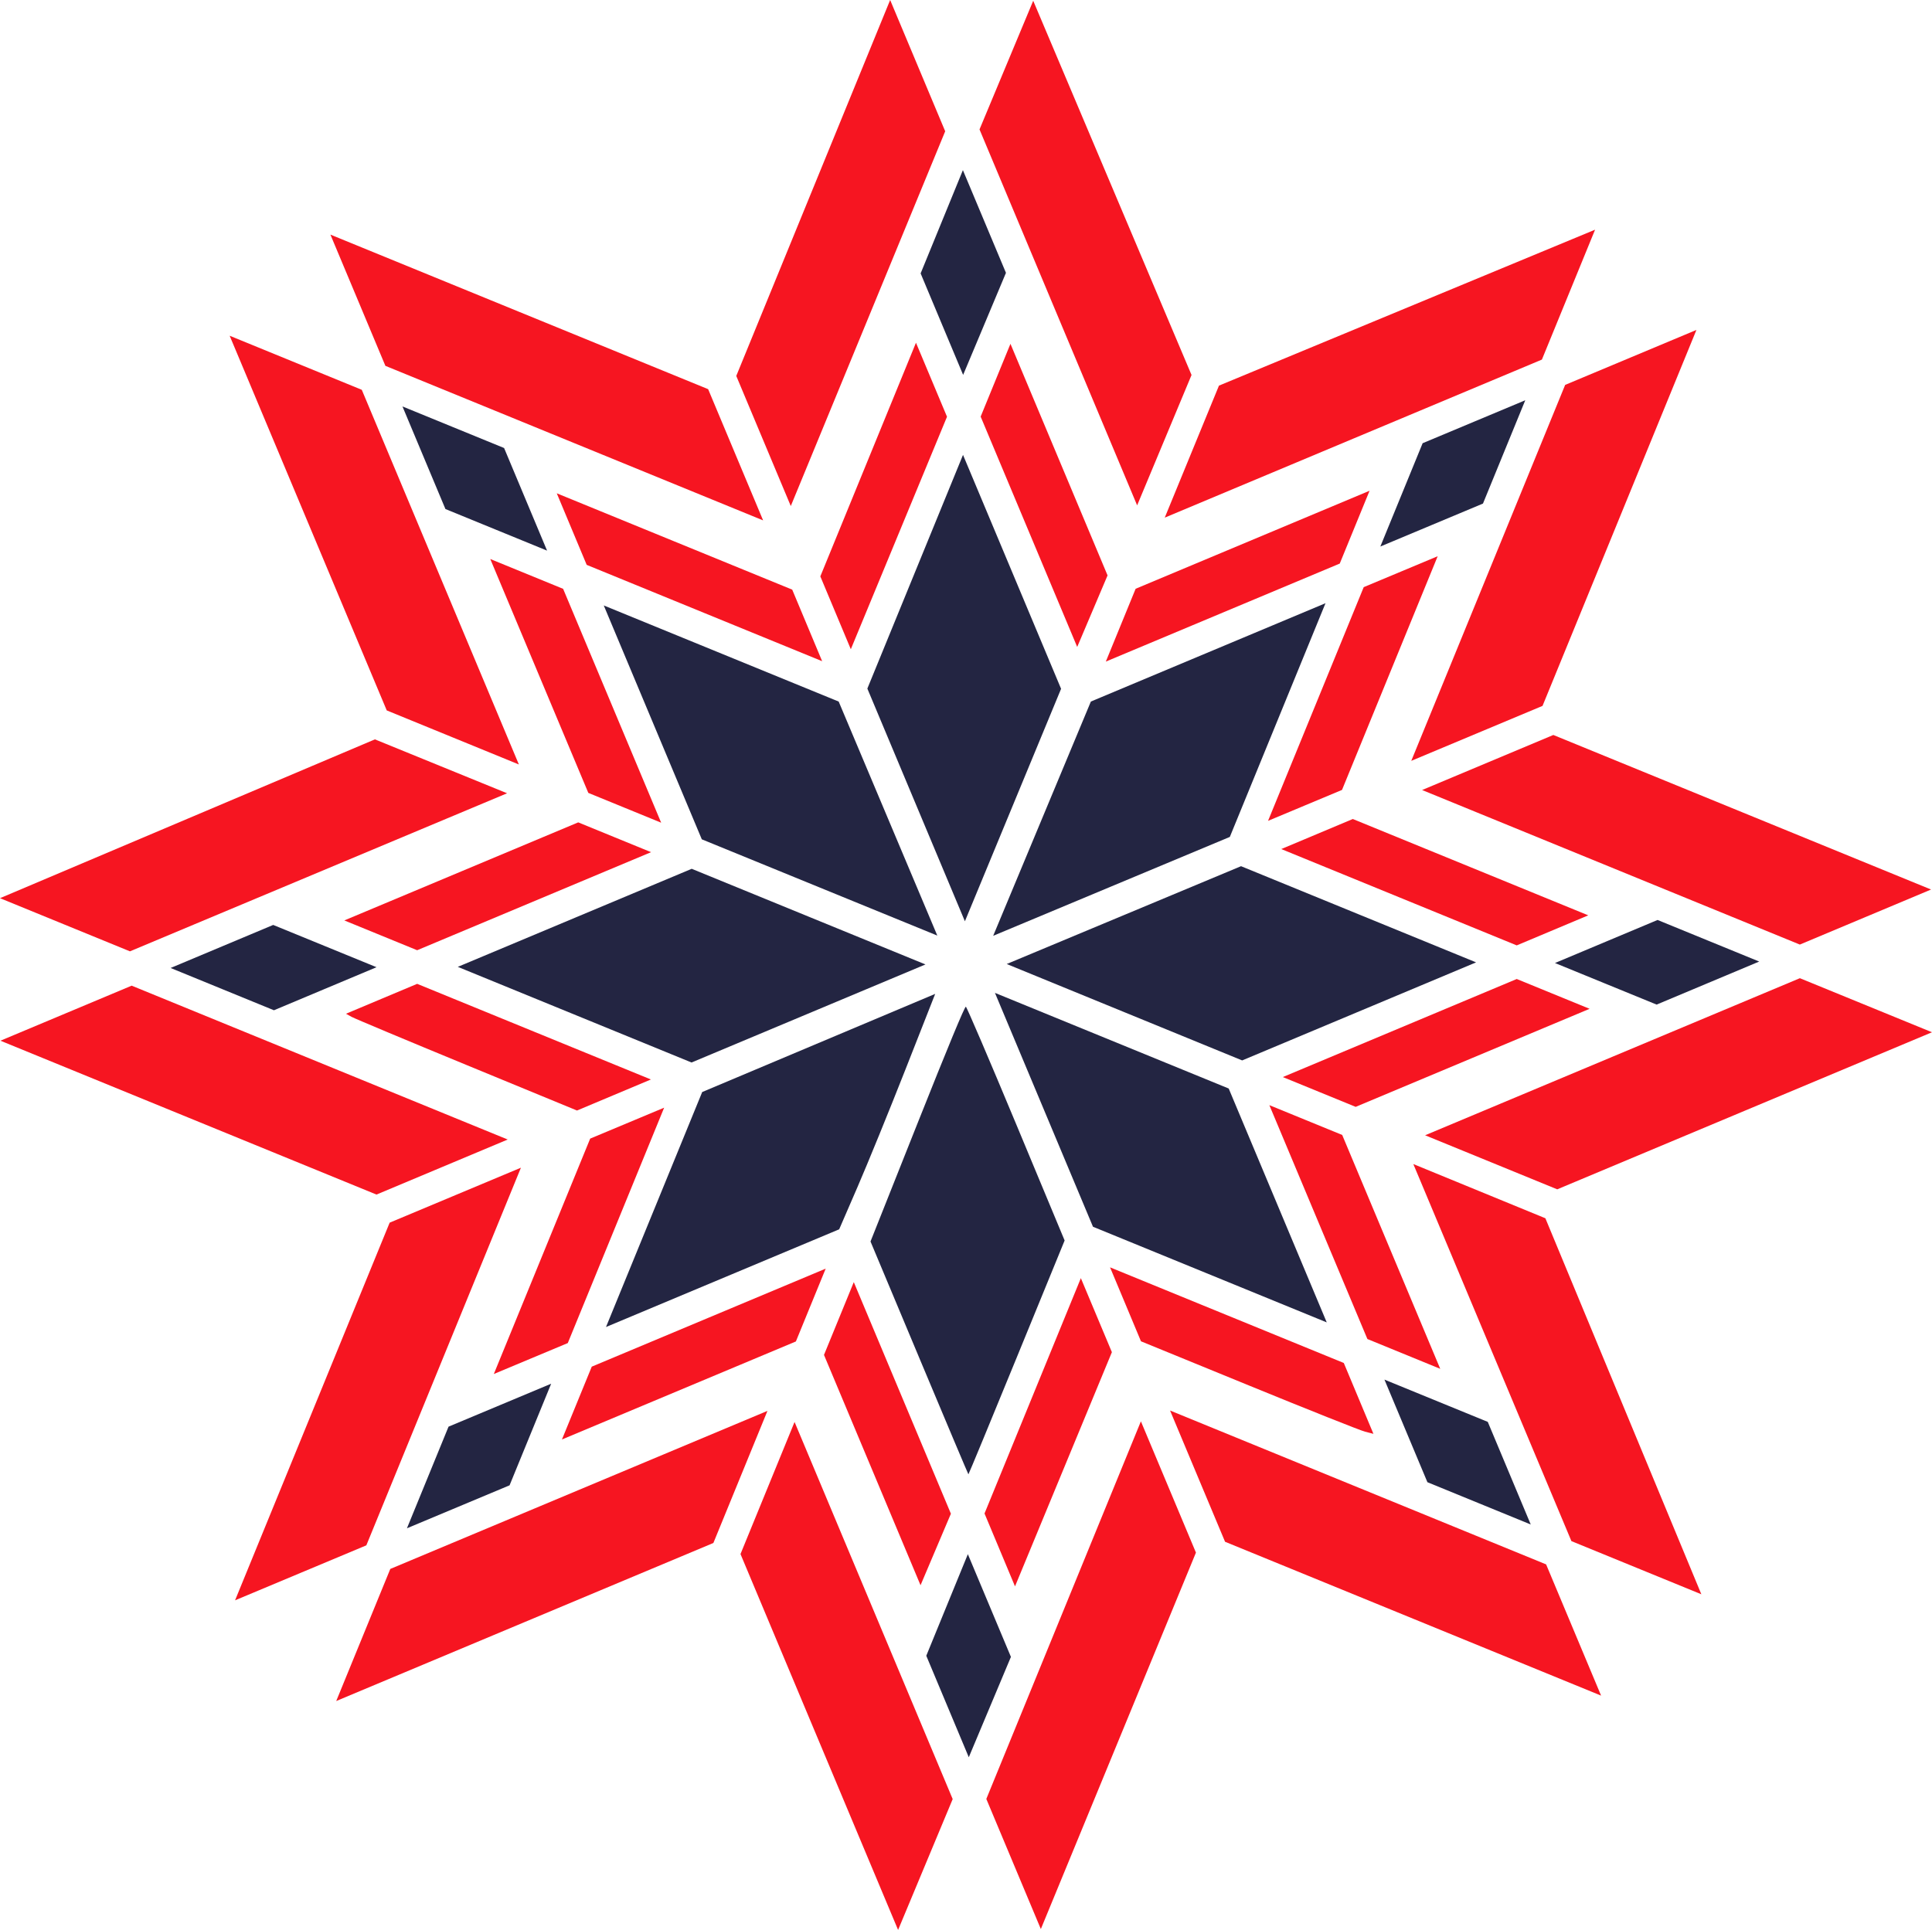
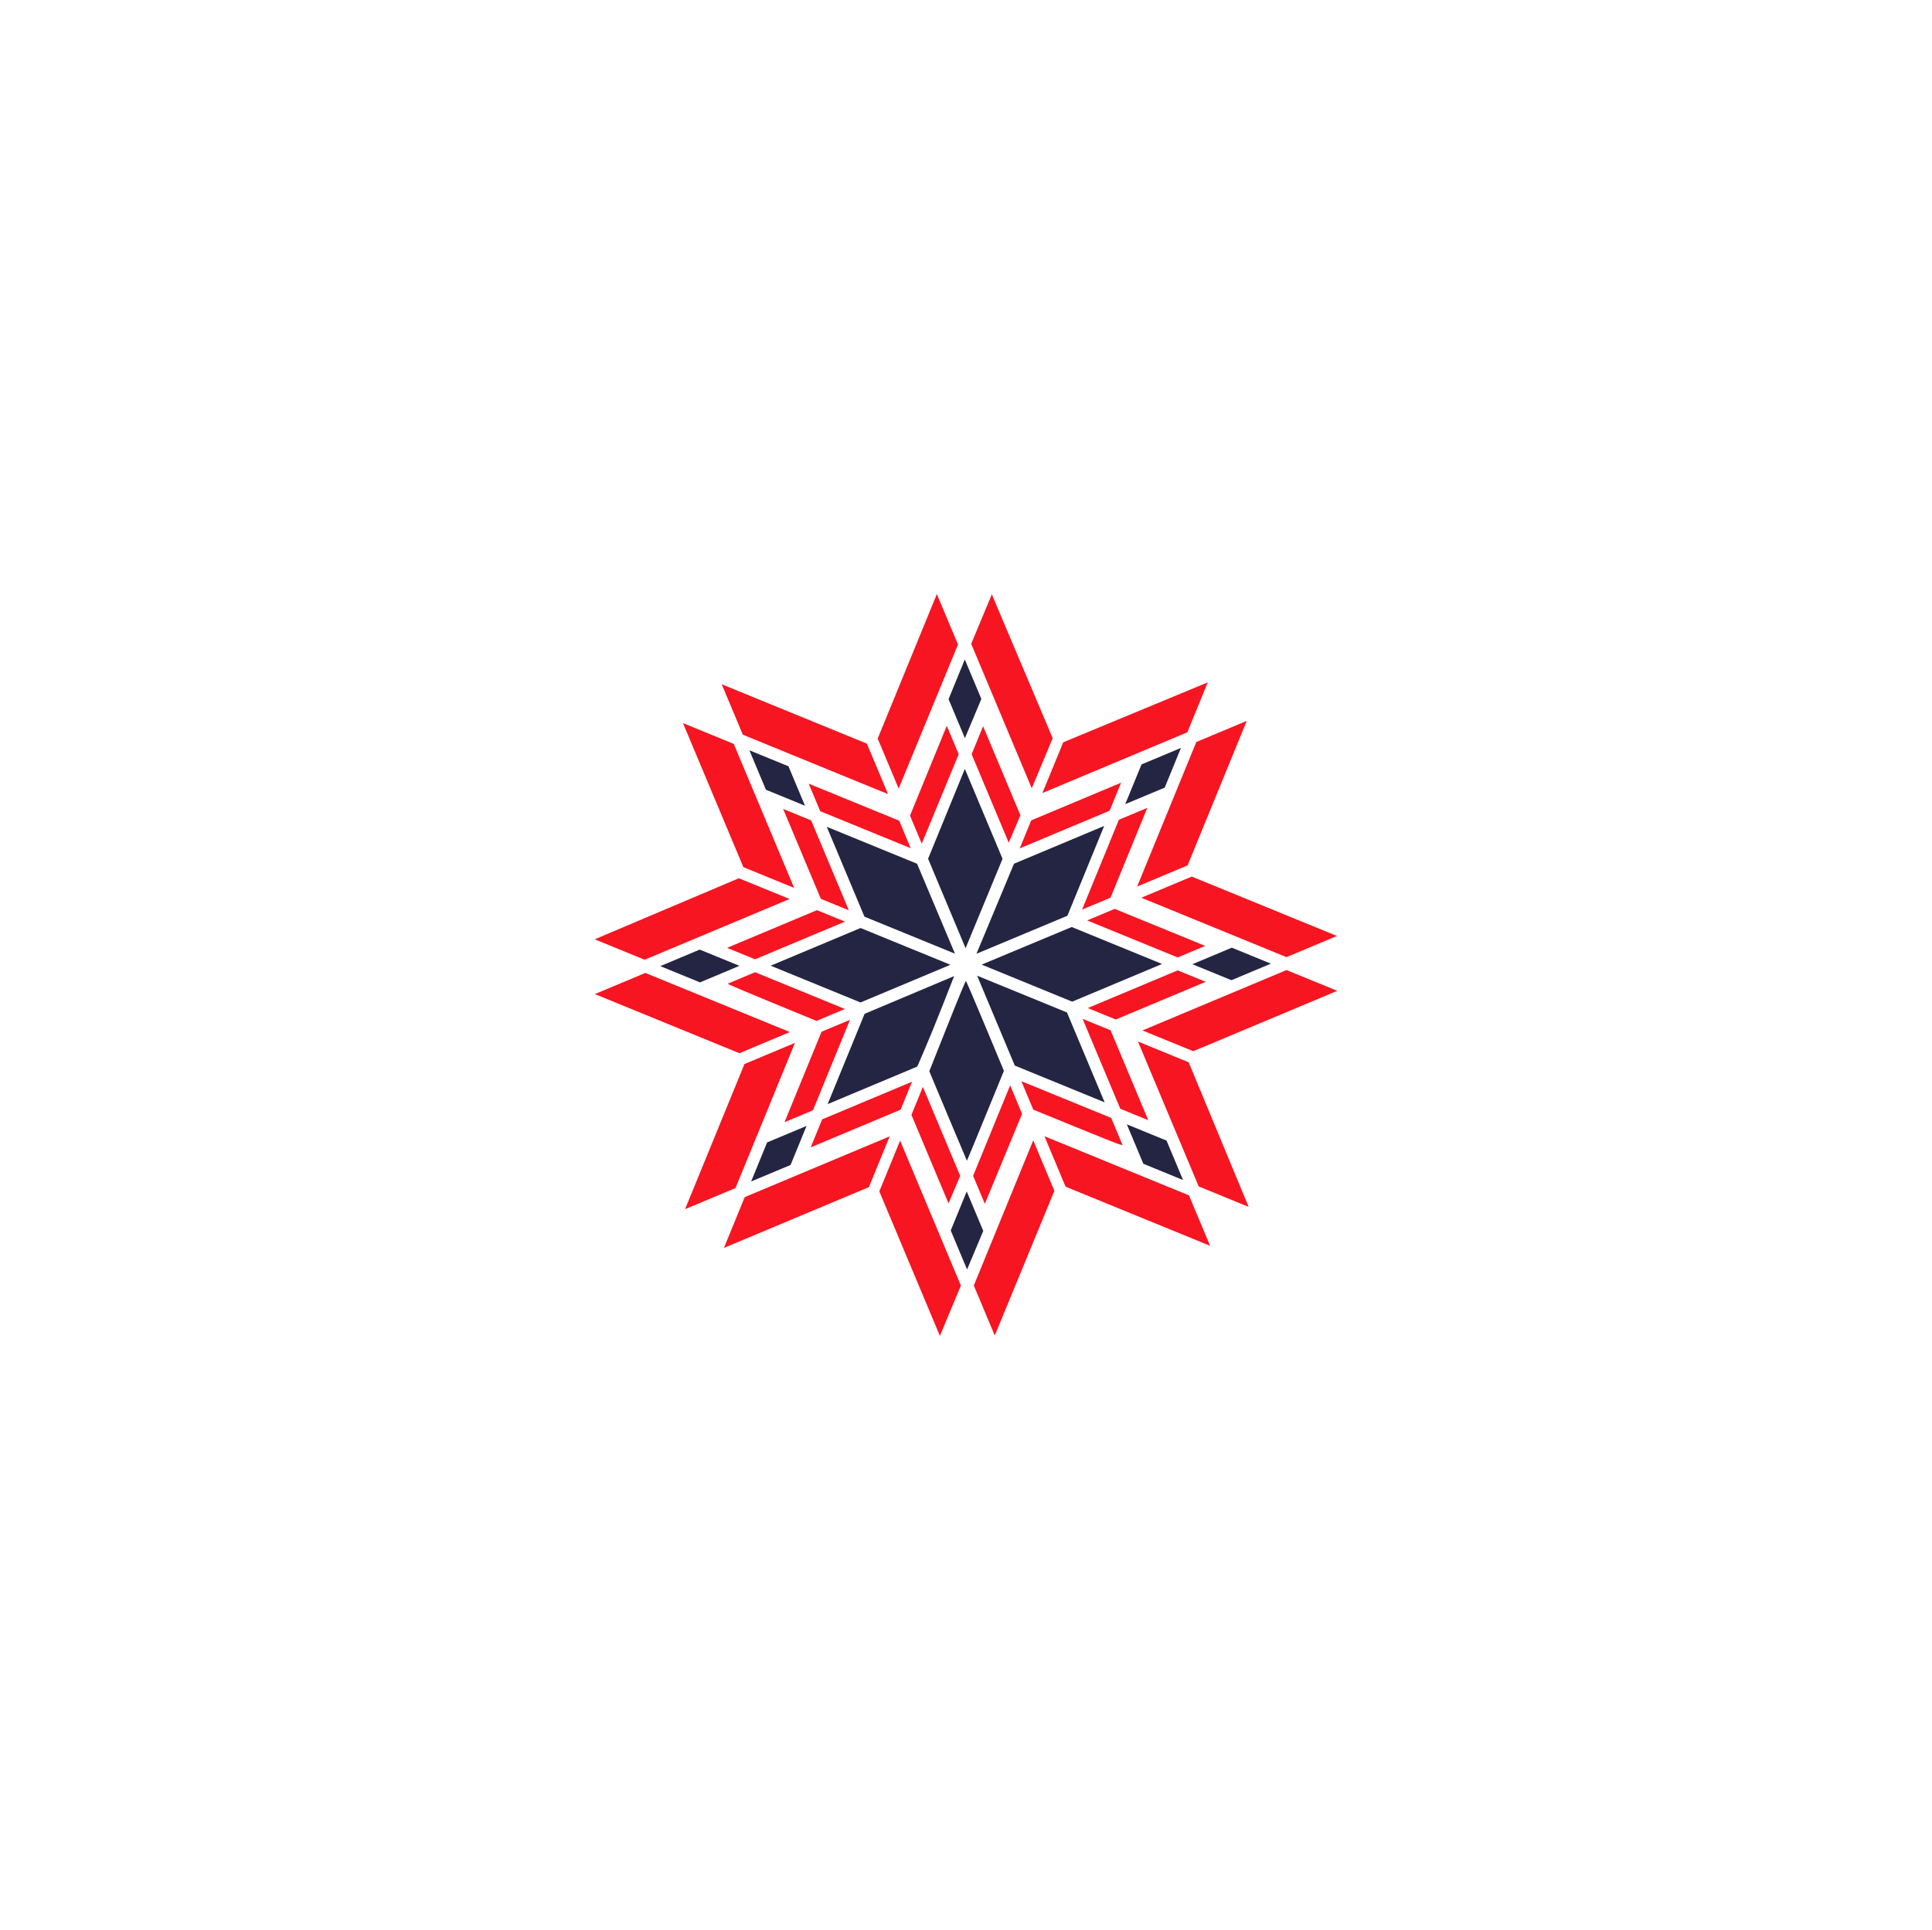
- <svg xmlns="http://www.w3.org/2000/svg" width="402.514" height="402.183" viewBox="0 0 106.499 106.411" version="1.1" id="svg5" xml:space="preserve">
+ <svg xmlns="http://www.w3.org/2000/svg" width="737.057" height="736.451" viewBox="0 0 195.013 194.853" version="1.1" id="svg5" xml:space="preserve">
  <defs id="defs2" />
-   <g id="layer1" transform="translate(8.617977,15.72667)">
-     <g id="g1329" transform="matrix(0.3529056,0.1444268,-0.1444268,0.3529056,28.11458,-14.31696)">
+   <g id="layer1" transform="translate(52.8752,59.94749)">
+     <g id="g1329" transform="matrix(0.2483789,0.1016492,-0.1016492,0.2483789,33.00665,1.024371)">
      <g id="g415" style="fill:#232542;fill-opacity:1">
        <path style="fill:#232542;fill-opacity:1;stroke-width:0.265" d="m 124.055,22.552 v -8.07 l 5.689,-5.684 5.689,-5.684 v 8.07 8.07 l -5.689,5.684 -5.689,5.684 z" id="path397" />
        <path style="fill:#232542;fill-opacity:1;stroke-width:0.265" d="m 53.213,24.872 -5.622,-5.627 V 11.178 3.111 l 5.693,5.693 5.693,5.693 -0.07,8.001 -0.07,8.001 z" id="path395" />
        <path style="fill:#232542;fill-opacity:1;stroke-width:0.265" d="m 175.913,71.107 5.684,-5.689 h 7.938 7.938 l -5.684,5.689 -5.684,5.689 h -7.938 -7.938 z" id="path369" />
        <path style="fill:#232542;fill-opacity:1;stroke-width:0.265" d="m -8.766,71.107 -5.684,-5.689 h 7.938 7.938 l 5.684,5.689 5.684,5.689 h -7.937 -7.938 z" id="path367" />
        <path style="fill:#232542;fill-opacity:1;stroke-width:0.265" d="M 76.099,90.621 63.201,77.72 V 59.465 41.21 l 12.966,12.966 12.966,12.966 -0.068,18.189 -0.068,18.189 z" id="path365" />
        <path style="fill:#232542;fill-opacity:1;stroke-width:0.265" d="M 93.696,85.566 93.816,67.216 106.819,54.213 119.822,41.21 v 18.257 18.257 l -13.123,13.096 -13.123,13.096 z" id="path363" />
        <path style="fill:#232542;fill-opacity:1;stroke-width:0.265" d="m 109.93,93.989 12.995,-12.96 h 18.357 18.357 l -12.963,12.965 -12.963,12.965 -18.39,-0.005 -18.39,-0.005 12.995,-12.96 z" id="path357" />
        <path style="fill:#232542;fill-opacity:1;stroke-width:0.265" d="m 36.346,93.994 -12.963,-12.965 h 18.347 18.347 l 13.005,12.958 13.005,12.958 -18.39,0.006 -18.39,0.006 z" id="path355" />
        <path style="fill:#232542;fill-opacity:1;stroke-width:0.265" d="M 109.9,124.421 96.937,111.456 h 18.256 18.256 l 12.963,12.965 12.963,12.965 h -18.256 -18.256 z" id="path347" />
        <path style="fill:#232542;fill-opacity:1;stroke-width:0.265" d="m 36.61,124.421 12.963,-12.965 h 18.256 18.256 l -12.963,12.965 -12.963,12.965 h -18.256 -18.256 z" id="path345" />
        <path style="fill:#232542;fill-opacity:1;stroke-width:0.265" d="m 175.913,147.572 -5.684,-5.689 h 8.07 8.07 l 5.684,5.689 5.684,5.689 h -8.07 -8.07 z" id="path335" />
        <path style="fill:#232542;fill-opacity:1;stroke-width:0.265" d="m -9.031,147.572 5.684,-5.689 h 8.07 8.07 l -5.684,5.689 -5.684,5.689 h -8.07 -8.07 z" id="path333" />
        <path style="fill:#232542;fill-opacity:1;stroke-width:0.265" d="m 106.796,164.439 -12.891,-12.898 -0.182,-18.322 c -0.119,-11.998 -0.091,-18.322 0.079,-18.322 0.144,0 6.056,5.823 13.14,12.94 l 12.879,12.94 v 18.281 c 0,10.055 -0.03,18.281 -0.067,18.281 -0.037,0 -5.868,-5.804 -12.958,-12.898 z" id="path325" />
        <path style="fill:#232542;fill-opacity:1;stroke-width:0.265" d="M 63.201,159.112 V 140.756 l 12.898,-12.946 12.898,-12.946 0.161,11.724 c 0.088,6.448 0.099,14.72 0.024,18.381 l -0.136,6.657 -12.923,12.921 -12.923,12.921 v -18.356 z" id="path323" />
        <path style="fill:#232542;fill-opacity:1;stroke-width:0.265" d="m 129.677,209.551 -5.622,-5.627 v -7.934 -7.934 l 5.693,5.693 5.693,5.693 -0.07,7.869 -0.07,7.869 z" id="path313" />
        <path style="fill:#232542;fill-opacity:1;stroke-width:0.265" d="m 47.59,207.363 v -7.938 l 5.689,-5.684 5.689,-5.684 v 7.938 7.938 l -5.689,5.684 -5.689,5.684 z" id="path311" />
      </g>
      <g id="g932" style="fill:#f61521;fill-opacity:1">
        <path style="fill:#f61521;fill-opacity:1;stroke-width:0.265" d="m 93.64,28.244 0.012,-10.318 20.89,-20.731 20.89,-20.731 v 10.148 10.148 l -20.902,20.901 -20.902,20.901 0.012,-10.318 z" id="path393" />
        <path style="fill:#f61521;fill-opacity:1;stroke-width:0.265" d="m 68.423,17.592 -20.839,-20.841 0.069,-10.079 0.069,-10.079 20.839,20.706 20.839,20.706 -0.069,10.213 -0.069,10.213 z" id="path391" />
        <path style="fill:#f61521;fill-opacity:1;stroke-width:0.265" d="M 139.93,28.241 V -1.127 l 7.276,-7.272 7.276,-7.272 v 29.369 29.369 l -7.276,7.272 -7.276,7.272 z" id="path389" />
        <path style="fill:#f61521;fill-opacity:1;stroke-width:0.265" d="m 35.75,50.272 -7.21,-7.213 V 13.692 -15.675 l 7.277,7.277 7.277,7.277 -0.067,29.303 -0.067,29.303 z" id="path387" />
        <path style="fill:#f61521;fill-opacity:1;stroke-width:0.265" d="M 76.231,47.891 63.465,35.122 v -5.687 -5.687 l 12.838,12.838 12.838,12.838 -0.072,5.618 -0.072,5.618 z" id="path385" />
        <path style="fill:#f61521;fill-opacity:1;stroke-width:0.265" d="m 150.249,53.645 7.272,-7.276 h 29.501 29.501 l -7.272,7.276 -7.272,7.276 h -29.501 -29.501 z" id="path383" />
        <path style="fill:#f61521;fill-opacity:1;stroke-width:0.265" d="m 93.628,55.363 v -5.689 l 12.965,-12.963 12.965,-12.963 v 5.689 5.689 l -12.965,12.963 -12.965,12.963 z" id="path381" />
        <path style="fill:#f61521;fill-opacity:1;stroke-width:0.265" d="m -26.228,53.645 -7.272,-7.276 H -4 25.501 l 7.272,7.276 7.272,7.276 h -29.501 -29.501 z" id="path379" />
        <path style="fill:#f61521;fill-opacity:1;stroke-width:0.265" d="m 124.055,55.226 v -18.256 l 4.101,-4.095 4.101,-4.095 v 18.256 18.256 l -4.101,4.095 -4.101,4.095 z" id="path377" />
        <path style="fill:#f61521;fill-opacity:1;stroke-width:0.265" d="m 54.8,69.322 -4.035,-4.041 V 47.028 28.776 l 4.103,4.103 4.103,4.103 -0.068,18.19 -0.068,18.19 z" id="path375" />
        <path style="fill:#f61521;fill-opacity:1;stroke-width:0.265" d="m 131.331,72.563 3.962,-3.969 h 18.389 18.389 l -3.962,3.969 -3.962,3.969 h -18.389 -18.389 z" id="path373" />
        <path style="fill:#f61521;fill-opacity:1;stroke-width:0.265" d="m 14.914,72.563 -3.962,-3.969 h 18.389 18.389 l 3.962,3.969 3.962,3.969 h -18.389 -18.389 z" id="path371" />
        <path style="fill:#f61521;fill-opacity:1;stroke-width:0.265" d="m 183.057,86.189 20.769,-20.77 h 10.319 10.319 l -20.769,20.77 -20.769,20.77 h -10.319 -10.319 z" id="path361" />
        <path style="fill:#f61521;fill-opacity:1;stroke-width:0.265" d="m 153.027,93.994 12.963,-12.965 h 5.689 5.689 l -12.963,12.965 -12.963,12.965 h -5.689 -5.689 z" id="path359" />
        <path style="fill:#f61521;fill-opacity:1;stroke-width:0.265" d="M 18.618,93.994 5.656,81.029 h 5.689 5.689 l 12.963,12.965 12.963,12.965 h -5.689 -5.689 z" id="path353" />
        <path style="fill:#f61521;fill-opacity:1;stroke-width:0.265" d="m -20.672,86.189 -20.769,-20.77 h 10.319 10.319 L -0.035,86.189 20.734,106.958 H 10.415 0.096 Z" id="path351" />
        <path style="fill:#f61521;fill-opacity:1;stroke-width:0.265" d="M 152.762,124.421 139.8,111.456 h 5.689 5.689 l 12.963,12.965 12.963,12.965 h -5.689 -5.689 z" id="path349" />
        <path style="fill:#f61521;fill-opacity:1;stroke-width:0.265" d="m 18.883,124.421 12.963,-12.965 h 5.689 5.689 l -12.963,12.965 -12.963,12.965 h -5.689 -5.689 z" id="path343" />
        <path style="fill:#f61521;fill-opacity:1;stroke-width:0.265" d="m 131.463,145.985 -4.095,-4.101 h 18.256 18.256 l 3.923,3.93 3.923,3.93 -1.251,0.172 c -0.688,0.094 -8.826,0.172 -18.085,0.172 h -16.833 z" id="path341" />
        <path style="fill:#f61521;fill-opacity:1;stroke-width:0.265" d="m 12.159,149.891 -0.903,-0.11 3.942,-3.949 3.942,-3.949 h 18.256 18.256 l -4.095,4.101 -4.095,4.101 -17.201,-0.042 c -9.461,-0.023 -17.607,-0.092 -18.104,-0.152 z" id="path339" />
        <path style="fill:#f61521;fill-opacity:1;stroke-width:0.265" d="m 183.189,132.358 -20.901,-20.902 10.318,0.012 10.318,0.012 20.731,20.89 20.731,20.89 h -10.148 -10.148 l -20.901,-20.902 z" id="path337" />
        <path style="fill:#f61521;fill-opacity:1;stroke-width:0.265" d="M -20.633,132.371 0.098,111.481 10.416,111.469 20.734,111.457 -0.167,132.359 -21.068,153.261 h -10.148 -10.148 l 20.731,-20.89 z" id="path331" />
        <path style="fill:#f61521;fill-opacity:1;stroke-width:0.265" d="m 150.513,165.035 -7.272,-7.276 h 29.369 29.369 l 7.272,7.276 7.272,7.276 H 187.154 157.786 Z" id="path329" />
        <path style="fill:#f61521;fill-opacity:1;stroke-width:0.265" d="m -26.228,165.035 7.272,-7.276 h 29.369 29.369 l -7.272,7.276 -7.272,7.276 H -4.132 -33.501 Z" id="path327" />
        <path style="fill:#f61521;fill-opacity:1;stroke-width:0.265" d="m 128.09,185.738 -4.035,-4.041 v -18.384 -18.384 l 4.103,4.103 4.103,4.103 -0.068,18.323 -0.068,18.323 z" id="path321" />
        <path style="fill:#f61521;fill-opacity:1;stroke-width:0.265" d="m 50.765,171.51 v -18.389 l 4.101,-4.095 4.101,-4.095 v 18.389 18.389 l -4.101,4.095 -4.101,4.095 z" id="path319" />
        <path style="fill:#f61521;fill-opacity:1;stroke-width:0.265" d="m 106.659,182.034 -12.766,-12.768 v -5.687 -5.687 l 12.838,12.838 12.838,12.838 -0.072,5.618 -0.072,5.618 z" id="path317" />
        <path style="fill:#f61521;fill-opacity:1;stroke-width:0.265" d="m 63.465,189.242 v -5.689 l 12.965,-12.963 12.965,-12.963 v 5.689 5.689 l -12.965,12.963 -12.965,12.963 z" id="path315" />
        <path style="fill:#f61521;fill-opacity:1;stroke-width:0.265" d="m 147.14,227.013 -7.21,-7.213 v -29.499 -29.499 l 7.277,7.277 7.277,7.277 -0.067,29.435 -0.067,29.435 z" id="path309" />
        <path style="fill:#f61521;fill-opacity:1;stroke-width:0.265" d="m 28.54,204.851 v -29.501 l 7.276,-7.272 7.276,-7.272 v 29.501 29.501 l -7.276,7.272 -7.276,7.272 z" id="path307" />
        <path style="fill:#f61521;fill-opacity:1;stroke-width:0.265" d="M 114.464,221.325 93.628,200.487 v -10.318 -10.318 l 20.905,20.905 20.905,20.905 -0.069,10.25 -0.069,10.25 z" id="path305" />
        <path style="fill:#f61521;fill-opacity:1;stroke-width:0.265" d="m 47.59,231.973 v -10.319 l 20.902,-20.901 20.902,-20.901 v 10.319 10.319 l -20.902,20.901 -20.902,20.901 z" id="path303" />
      </g>
    </g>
  </g>
</svg>
